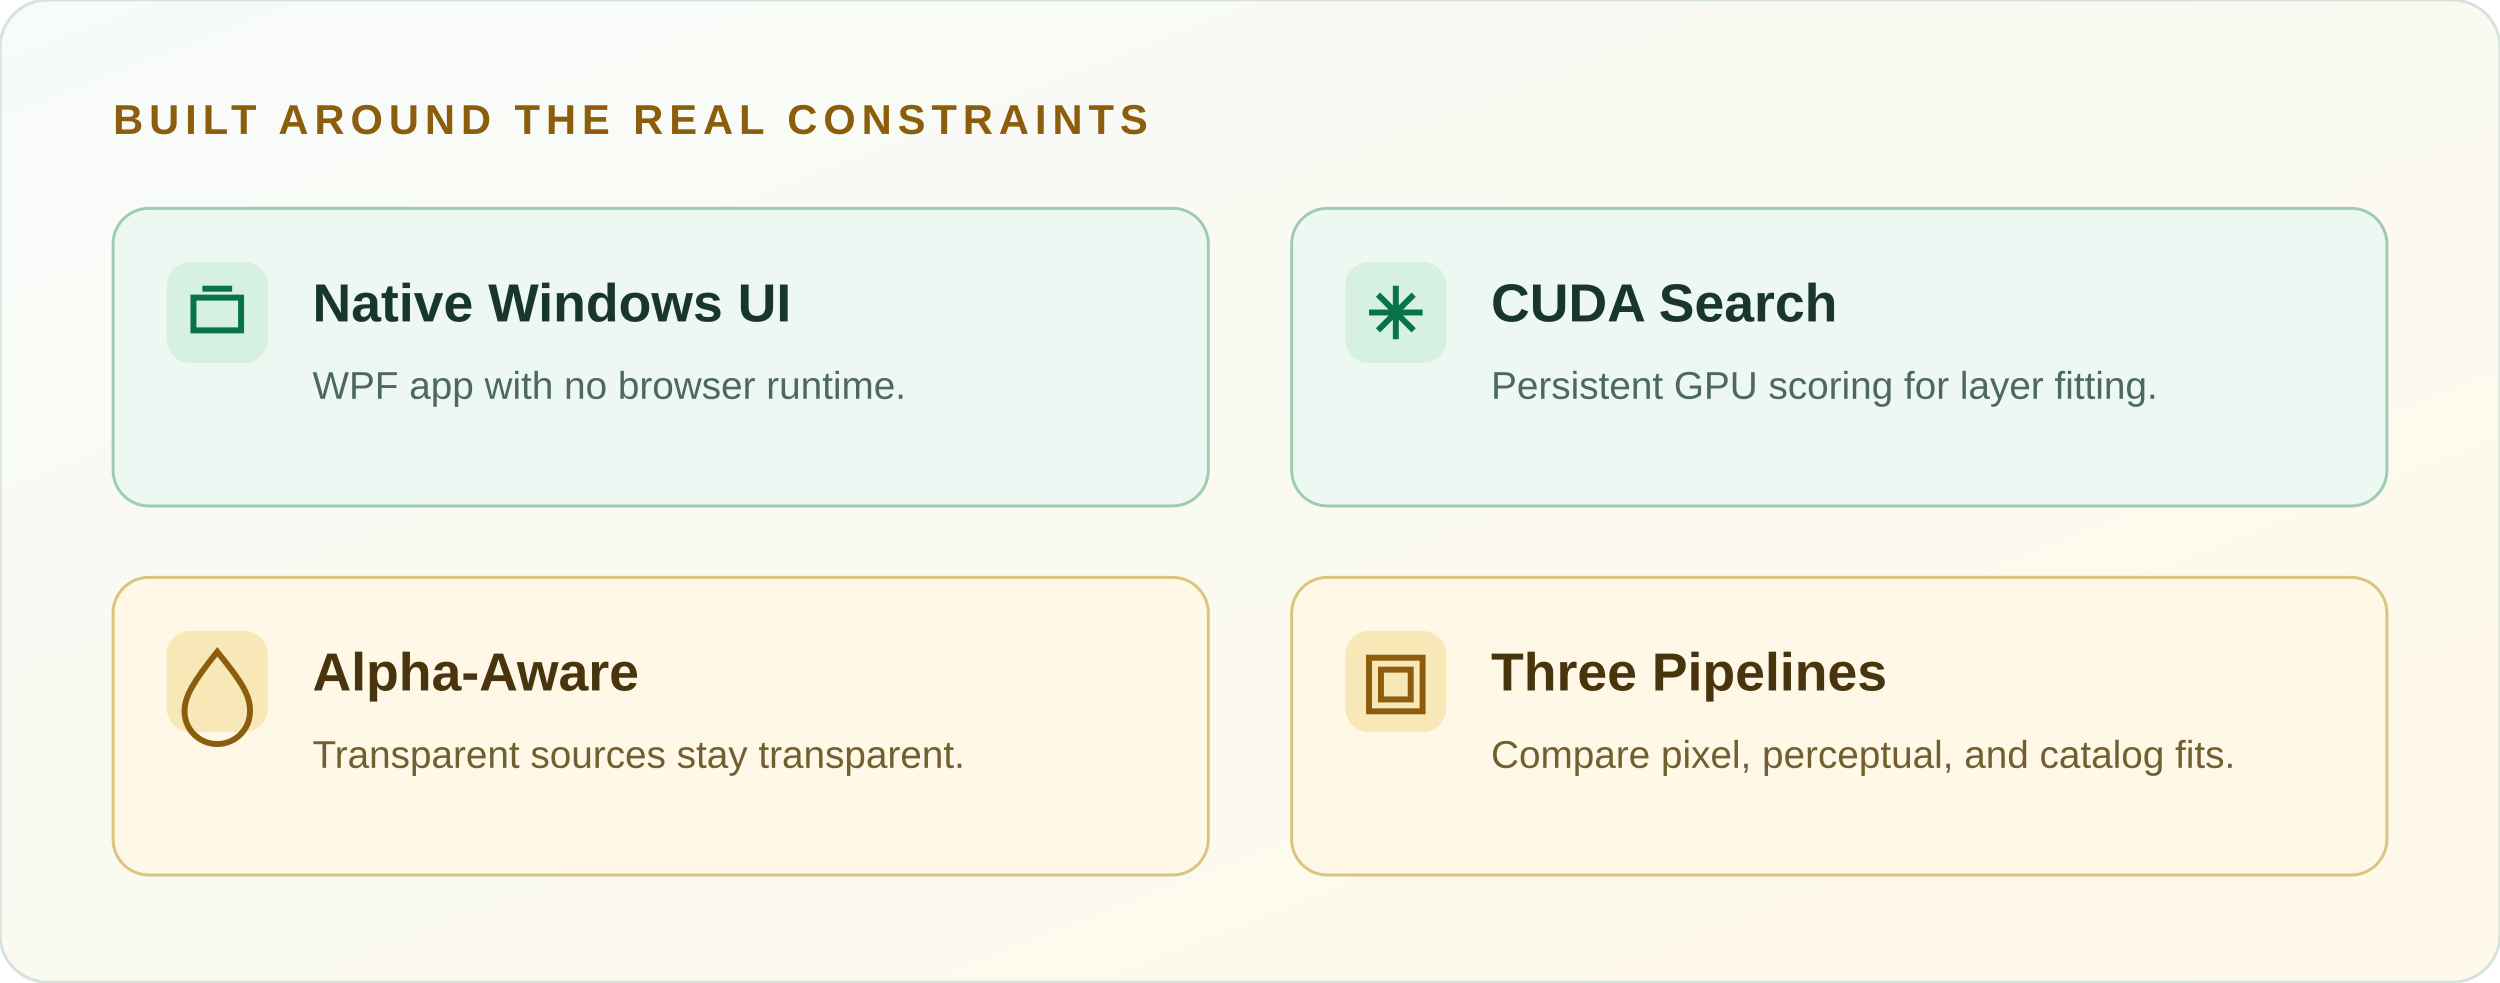
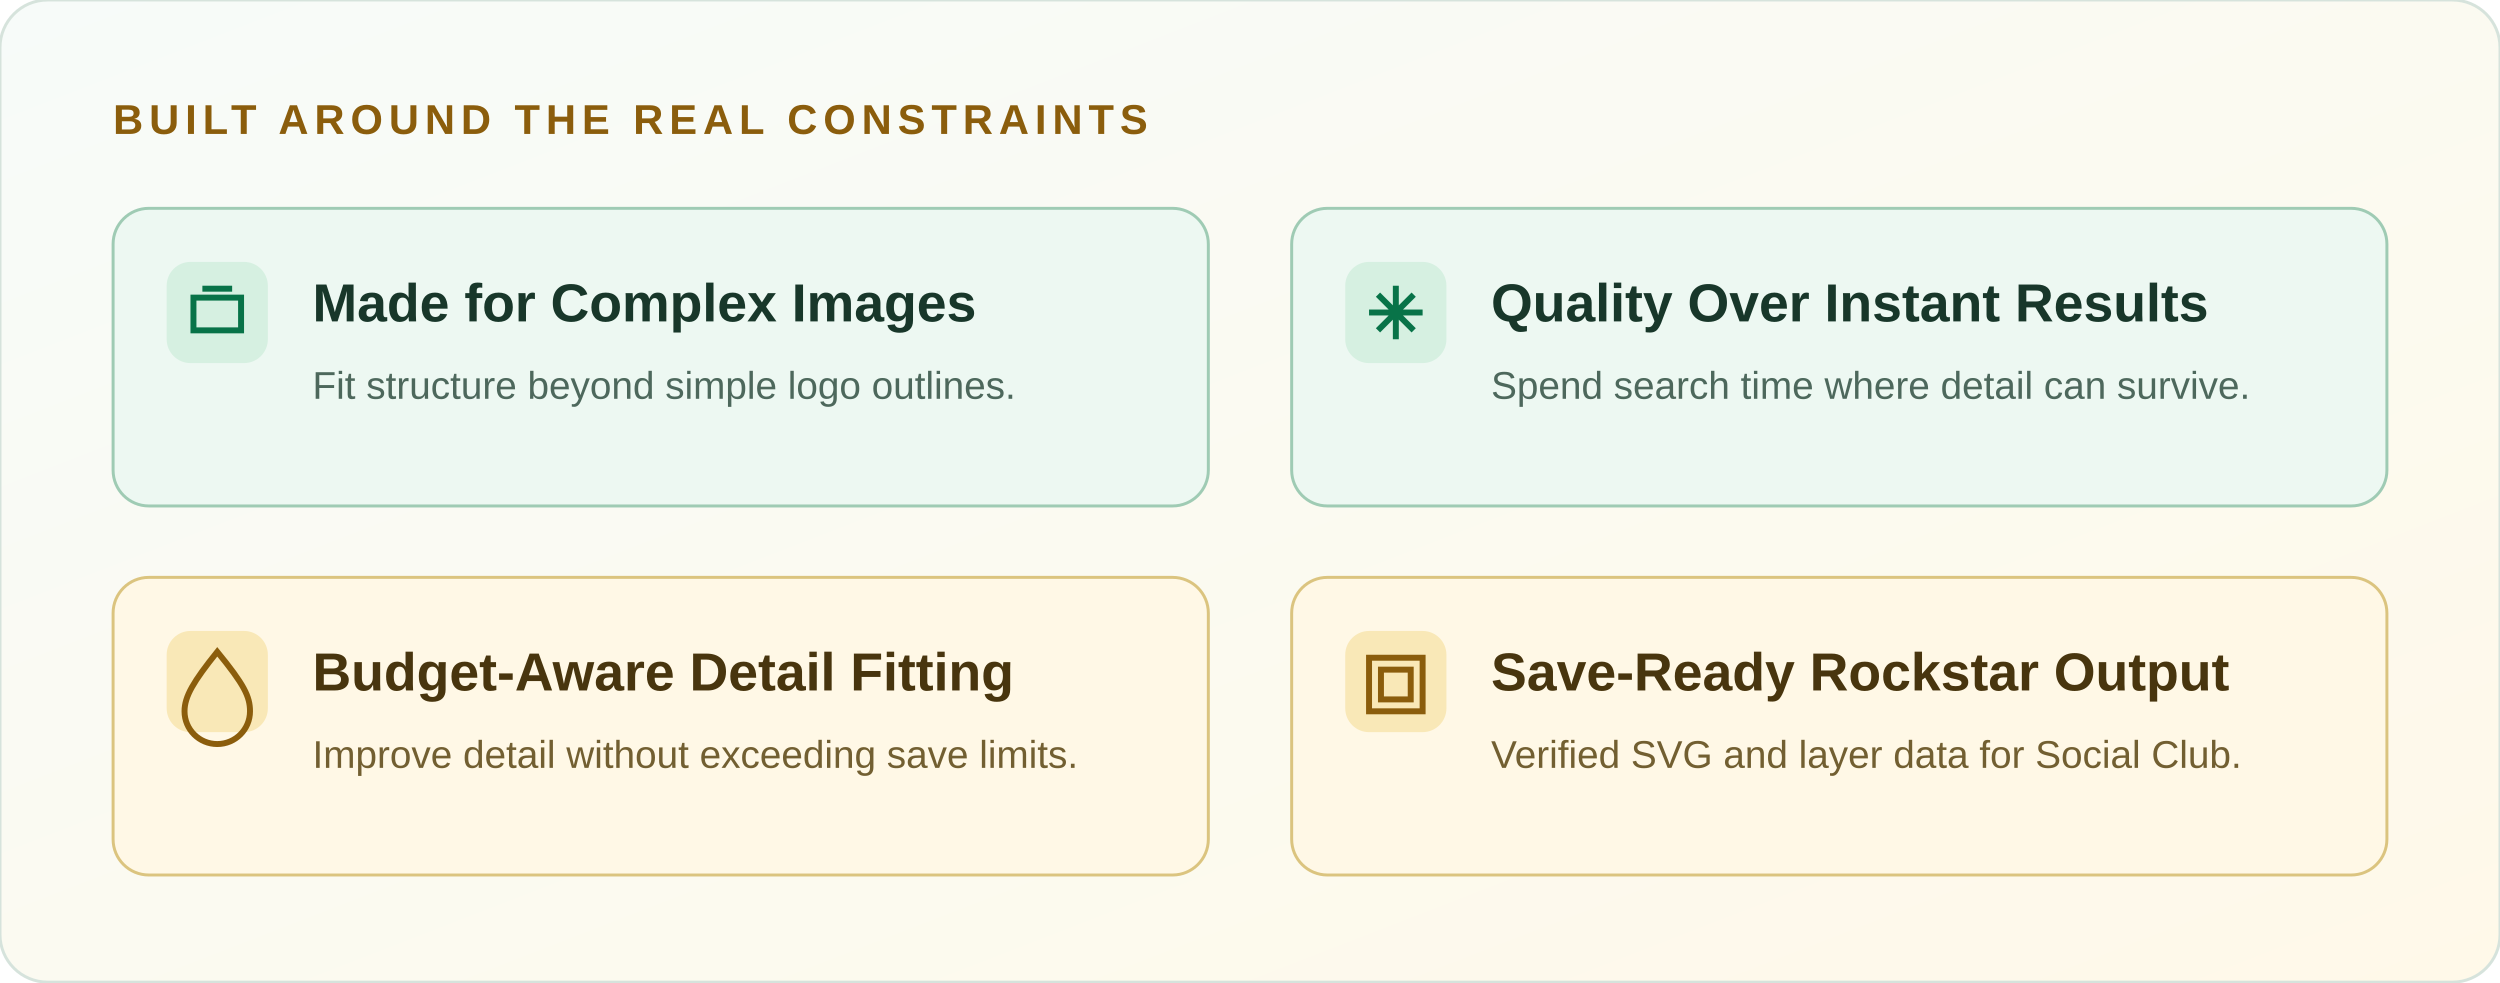
<svg xmlns="http://www.w3.org/2000/svg" viewBox="0 0 840 330" width="840" height="330" role="img" aria-labelledby="title">
  <defs>
    <linearGradient id="bg" x1="0" y1="0" x2="1" y2="1">
      <stop stop-color="#f7fbf9" />
      <stop offset="1" stop-color="#fff9e9" />
    </linearGradient>
  </defs>
  <rect width="840" height="330" rx="16" fill="url(#bg)" stroke="#d6e3dc" />
  <g font-family="'Segoe UI', Arial, sans-serif">
    <text x="38" y="45" fill="#8b5d0c" font-size="14" font-weight="700" letter-spacing="2">BUILT AROUND THE REAL CONSTRAINTS</text>
    <g transform="translate(38 70)">
      <rect width="368" height="100" rx="12" fill="#edf8f2" stroke="#9fcbb4" />
      <rect x="18" y="18" width="34" height="34" rx="8" fill="#d6f0e1" />
      <path d="M27 30h16v11H27zM30 27h10" fill="none" stroke="#087348" stroke-width="2" />
-       <text x="67" y="38" fill="#18372a" font-size="18" font-weight="700">Native Windows UI</text>
-       <text x="67" y="64" fill="#4d685c" font-size="13">WPF app with no browser runtime.</text>
+       <text x="67" y="38" fill="#18372a" font-size="18" font-weight="700">Made for Complex Images</text>
+       <text x="67" y="64" fill="#4d685c" font-size="13">Fit structure beyond simple logo outlines.</text>
    </g>
    <g transform="translate(434 70)">
      <rect width="368" height="100" rx="12" fill="#edf8f2" stroke="#9fcbb4" />
      <rect x="18" y="18" width="34" height="34" rx="8" fill="#d6f0e1" />
      <path d="M26 35h18M35 26v18M29 29l12 12M41 29L29 41" stroke="#087348" stroke-width="2" />
-       <text x="67" y="38" fill="#18372a" font-size="18" font-weight="700">CUDA Search</text>
-       <text x="67" y="64" fill="#4d685c" font-size="13">Persistent GPU scoring for layer fitting.</text>
+       <text x="67" y="38" fill="#18372a" font-size="18" font-weight="700">Quality Over Instant Results</text>
+       <text x="67" y="64" fill="#4d685c" font-size="13">Spend search time where detail can survive.</text>
    </g>
    <g transform="translate(38 194)">
      <rect width="368" height="100" rx="12" fill="#fff8e6" stroke="#dbc47f" />
      <rect x="18" y="18" width="34" height="34" rx="8" fill="#f9e8b7" />
      <path d="M35 25c9 11 11 15 11 20a11 11 0 1 1-22 0c0-5 3-10 11-20z" fill="none" stroke="#8b5d0c" stroke-width="2" />
-       <text x="67" y="38" fill="#48350e" font-size="18" font-weight="700">Alpha-Aware</text>
-       <text x="67" y="64" fill="#725f31" font-size="13">Transparent sources stay transparent.</text>
+       <text x="67" y="38" fill="#48350e" font-size="18" font-weight="700">Budget-Aware Detail Fitting</text>
+       <text x="67" y="64" fill="#725f31" font-size="13">Improve detail without exceeding save limits.</text>
    </g>
    <g transform="translate(434 194)">
      <rect width="368" height="100" rx="12" fill="#fff8e6" stroke="#dbc47f" />
      <rect x="18" y="18" width="34" height="34" rx="8" fill="#f9e8b7" />
      <path d="M26 27h18v18H26zM30 31h10v10H30z" fill="none" stroke="#8b5d0c" stroke-width="2" />
-       <text x="67" y="38" fill="#48350e" font-size="18" font-weight="700">Three Pipelines</text>
-       <text x="67" y="64" fill="#725f31" font-size="13">Compare pixel, perceptual, and catalog fits.</text>
+       <text x="67" y="38" fill="#48350e" font-size="18" font-weight="700">Save-Ready Rockstar Output</text>
+       <text x="67" y="64" fill="#725f31" font-size="13">Verified SVG and layer data for Social Club.</text>
    </g>
  </g>
</svg>
